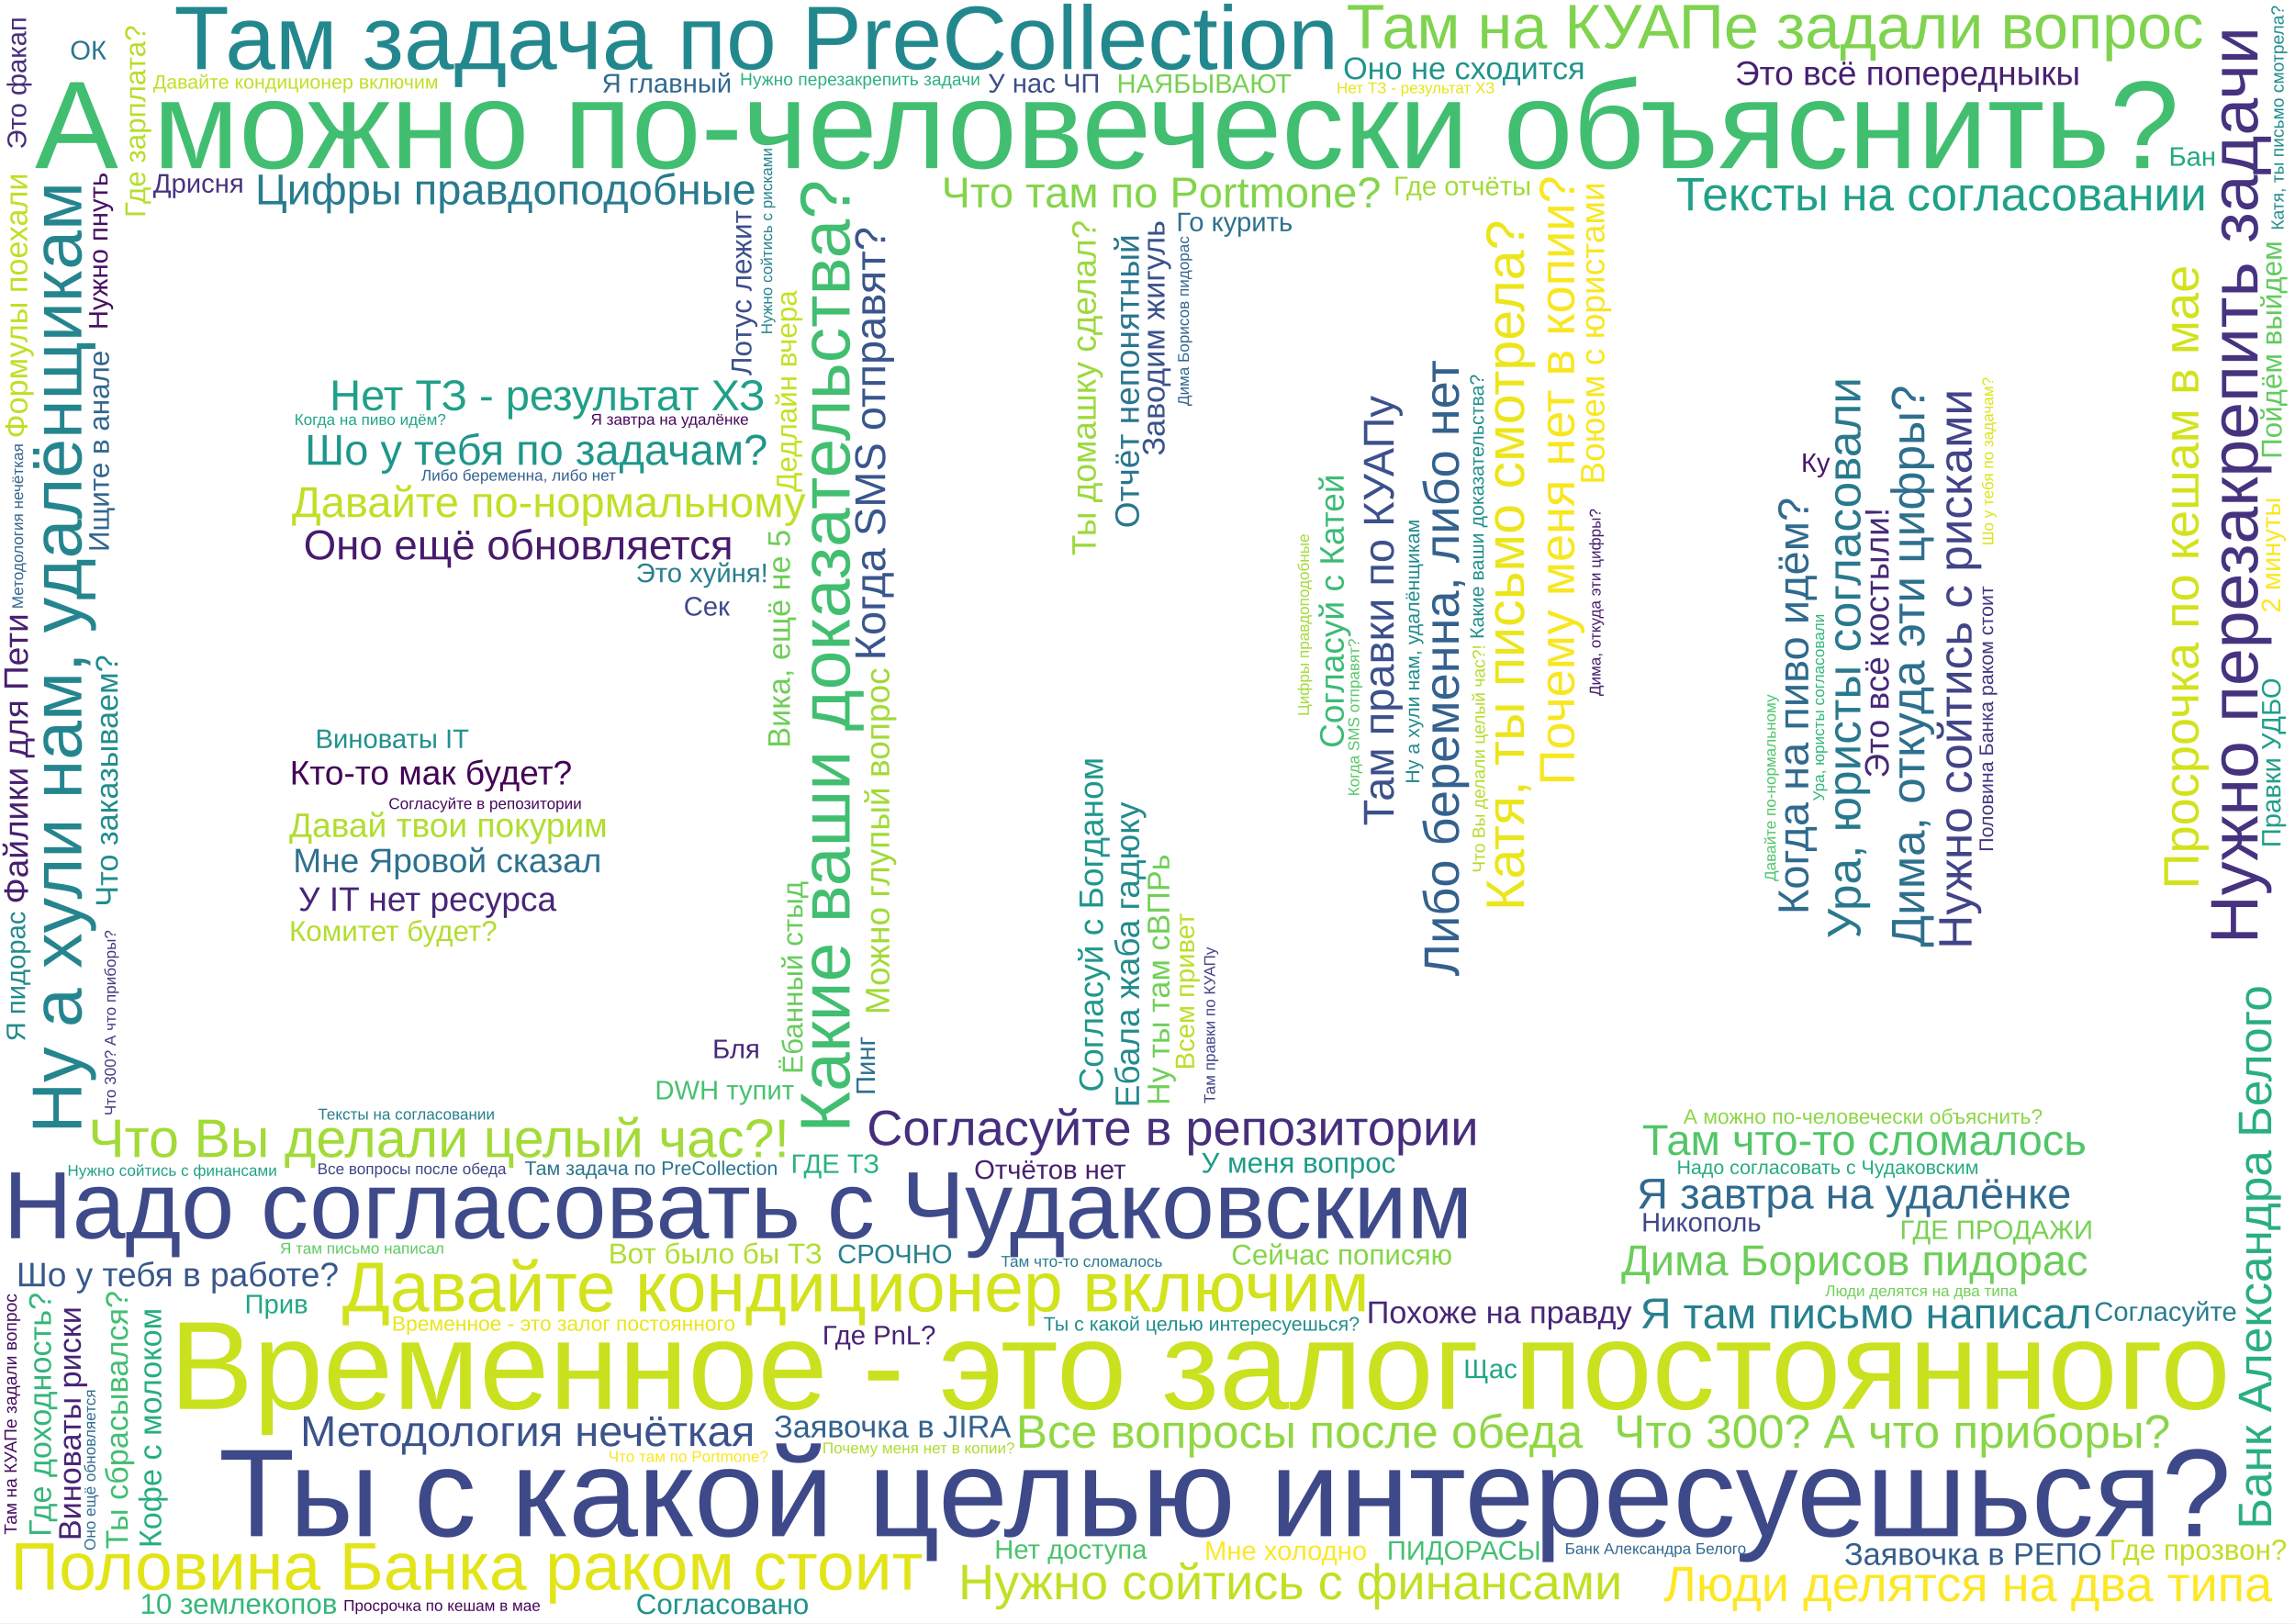
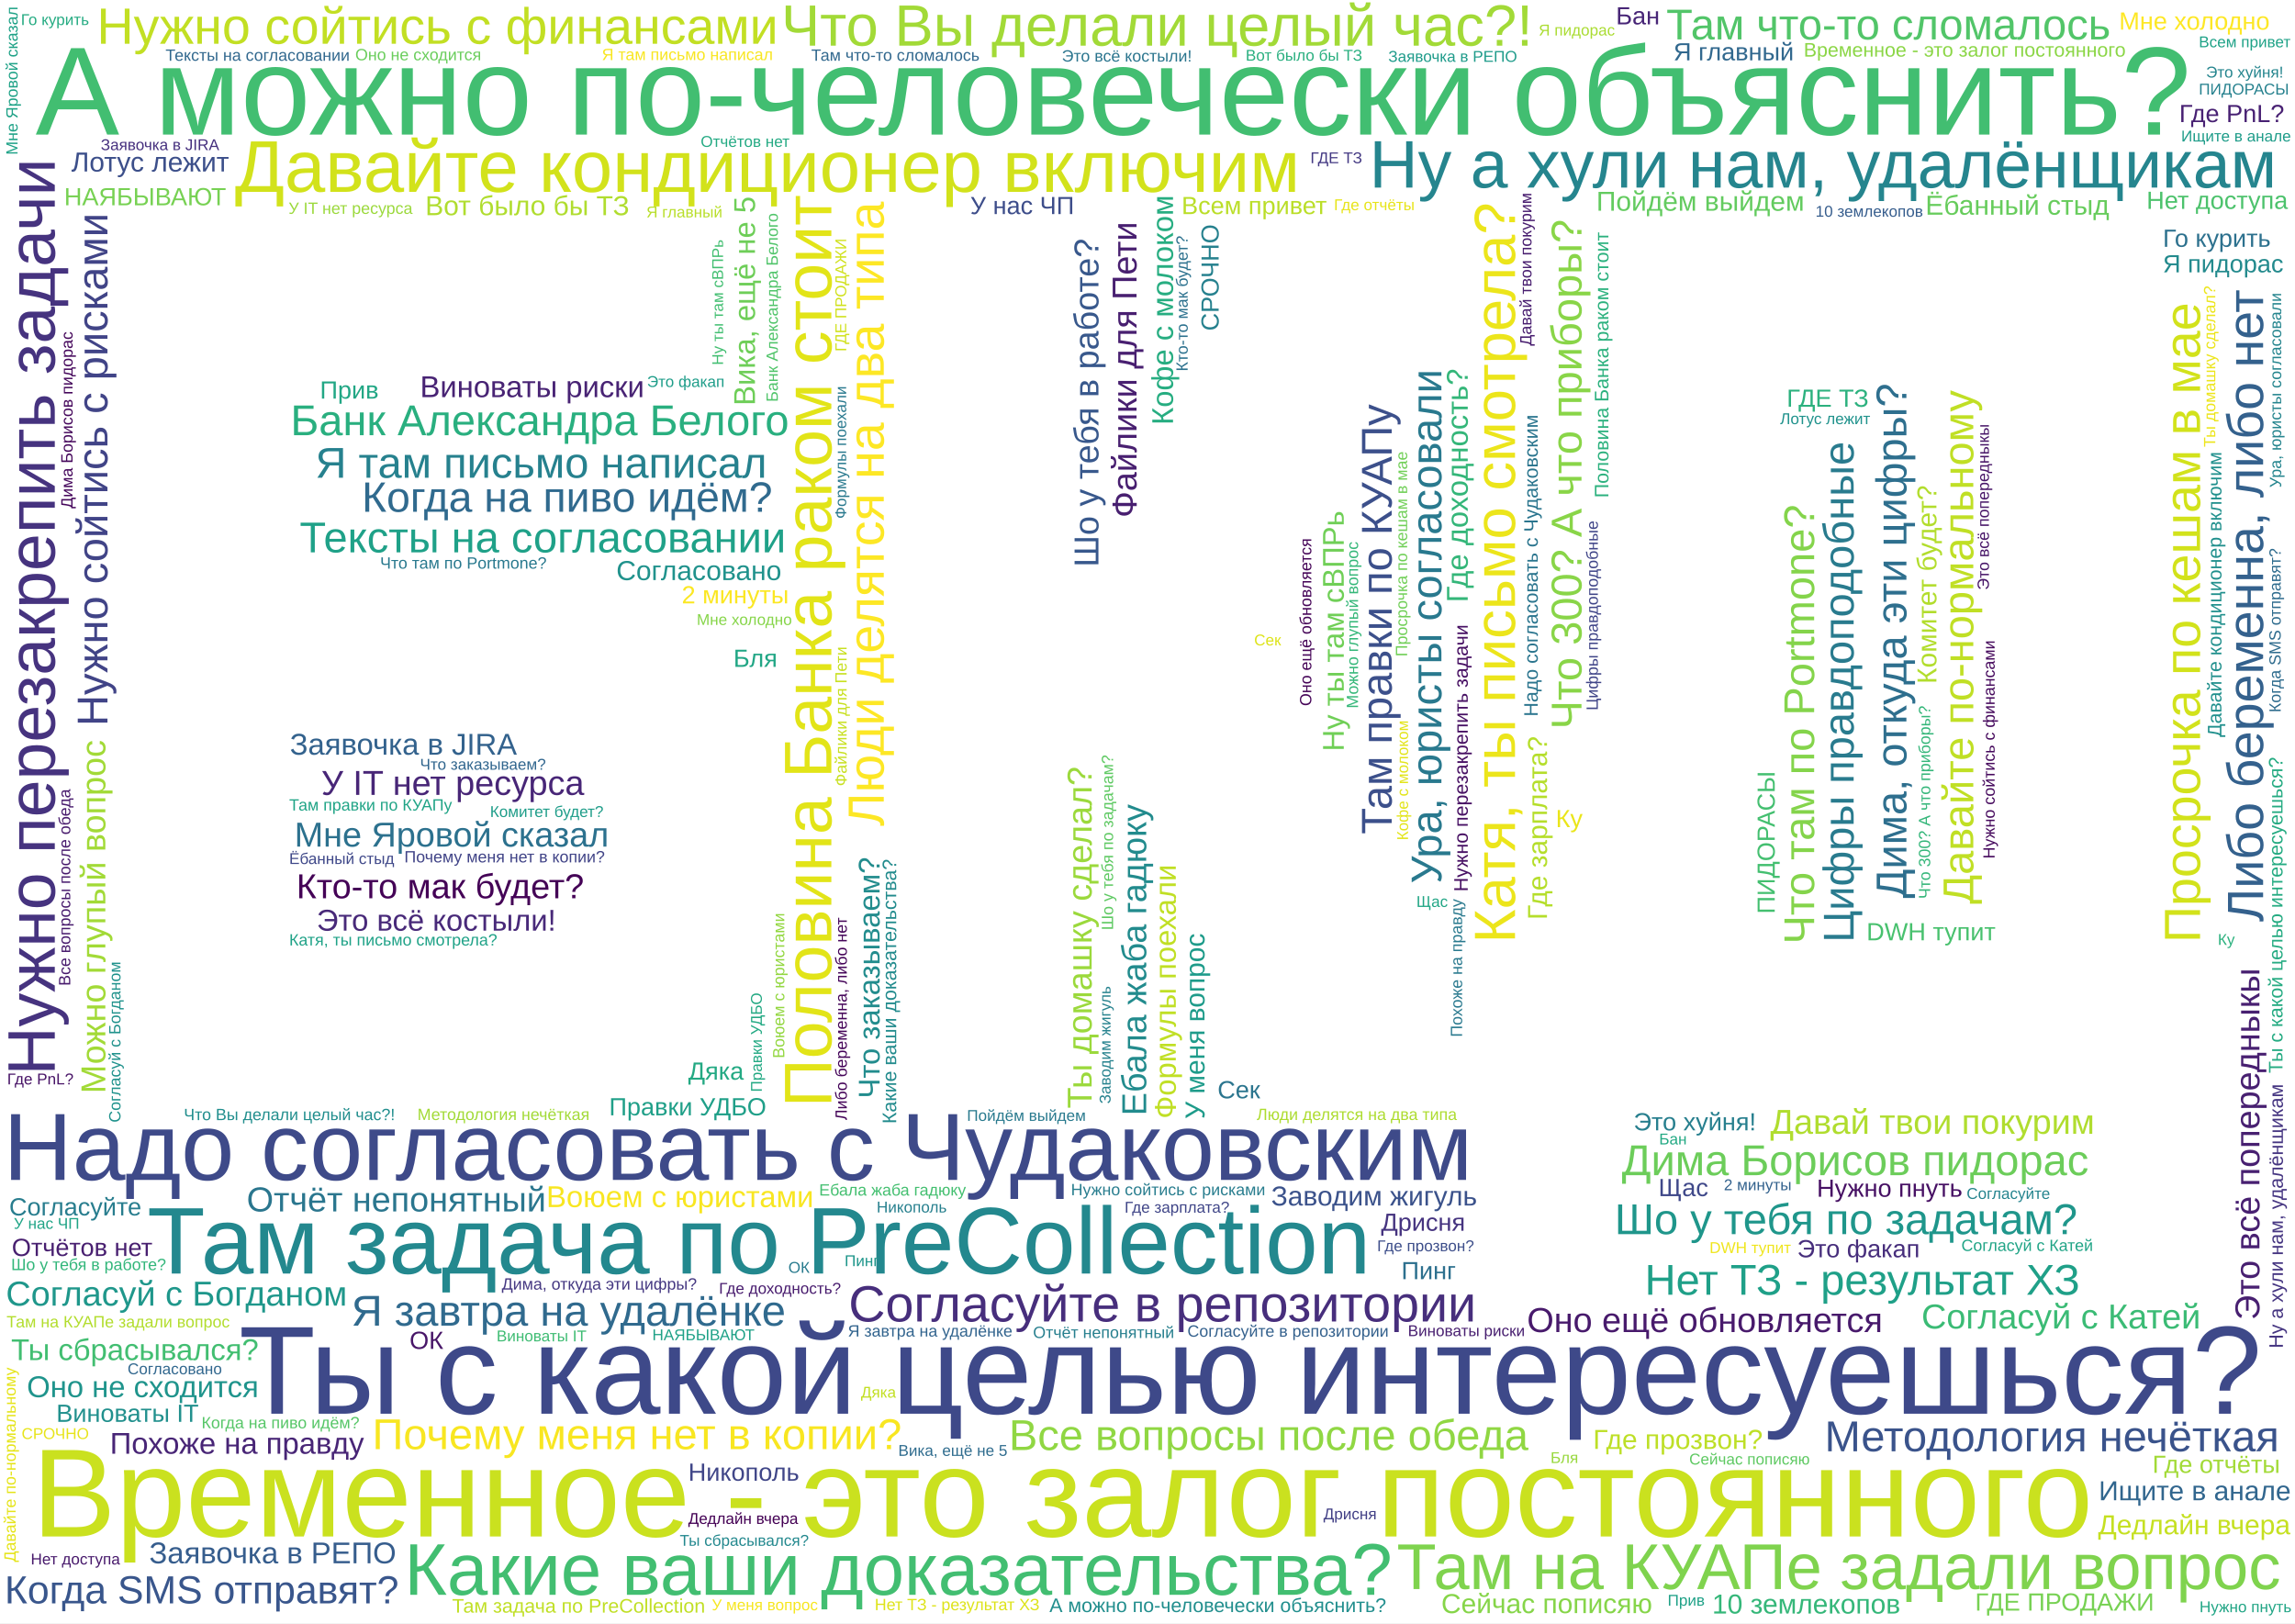
<svg xmlns="http://www.w3.org/2000/svg" width="28064" height="19848">
  <style>text{font-family:'Arial';font-weight:normal;font-style:normal;}</style>
  <rect width="100%" height="100%" style="fill:white" />
-   <text transform="translate(2072,17228)" font-size="1536" style="fill:rgb(202, 225, 31)">Временное - это залог постоянного</text>
-   <text transform="translate(427,2056)" font-size="1528" style="fill:rgb(66, 190, 113)">А можно по-человечески объяснить?</text>
-   <text transform="translate(2672,18784)" font-size="1528" style="fill:rgb(62, 73, 137)">Ты с какой целью интересуешься?</text>
-   <text transform="translate(40,15140)" font-size="1168" style="fill:rgb(62, 74, 137)">Надо согласовать с Чудаковским</text>
-   <text transform="translate(2128,845)" font-size="1104" style="fill:rgb(35, 136, 142)">Там задача по PreCollection</text>
-   <text transform="translate(4184,16035)" font-size="864" style="fill:rgb(210, 226, 27)">Давайте кондиционер включим</text>
-   <text transform="translate(10389,13850) rotate(-90)" font-size="864" style="fill:rgb(66, 190, 113)">Какие ваши доказательства?</text>
-   <text transform="translate(995,13858) rotate(-90)" font-size="864" style="fill:rgb(37, 133, 142)">Ну а хули нам, удалёнщикам</text>
-   <text transform="translate(128,19438)" font-size="824" style="fill:rgb(226, 228, 24)">Половина Банка раком стоит</text>
-   <text transform="translate(27606,11542) rotate(-90)" font-size="824" style="fill:rgb(70, 51, 127)">Нужно перезакрепить задачи</text>
-   <text transform="translate(16464,590)" font-size="768" style="fill:rgb(127, 211, 78)">Там на КУАПе задали вопрос</text>
-   <text transform="translate(1080,14148)" font-size="664" style="fill:rgb(162, 218, 55)">Что Вы делали целый час?!</text>
-   <text transform="translate(18636,11137) rotate(-90)" font-size="664" style="fill:rgb(236, 229, 27)">Катя, ты письмо смотрела?</text>
-   <text transform="translate(11720,19555)" font-size="608" style="fill:rgb(194, 223, 35)">Нужно сойтись с финансами</text>
-   <text transform="translate(10600,14002)" font-size="608" style="fill:rgb(71, 46, 124)">Согласуйте в репозитории</text>
-   <text transform="translate(17838,11938) rotate(-90)" font-size="608" style="fill:rgb(52, 97, 141)">Либо беременна, либо нет</text>
-   <text transform="translate(26883,10871) rotate(-90)" font-size="608" style="fill:rgb(210, 226, 27)">Просрочка по кешам в мае</text>
-   <text transform="translate(20344,19579)" font-size="608" style="fill:rgb(253, 231, 37)">Люди делятся на два типа</text>
-   <text transform="translate(19250,9603) rotate(-90)" font-size="608" style="fill:rgb(248, 230, 33)">Почему меня нет в копии?</text>
-   <text transform="translate(12424,17703)" font-size="576" style="fill:rgb(144, 215, 67)">Все вопросы после обеда</text>
-   <text transform="translate(23532,11580) rotate(-90)" font-size="576" style="fill:rgb(46, 111, 142)">Дима, откуда эти цифры?</text>
-   <text transform="translate(19736,17703)" font-size="576" style="fill:rgb(137, 213, 72)">Что 300? А что приборы?</text>
-   <text transform="translate(22749,11476) rotate(-90)" font-size="576" style="fill:rgb(41, 121, 142)">Ура, юристы согласовали</text>
-   <text transform="translate(24109,11604) rotate(-90)" font-size="576" style="fill:rgb(65, 68, 135)">Нужно сойтись с рисками</text>
-   <text transform="translate(20496,2573)" font-size="576" style="fill:rgb(31, 161, 136)">Тексты на согласовании</text>
-   <text transform="translate(27773,18698) rotate(-90)" font-size="576" style="fill:rgb(41, 175, 127)">Банк Александра Белого</text>
-   <text transform="translate(3568,6322)" font-size="528" style="fill:rgb(192, 223, 37)">Давайте по-нормальному</text>
-   <text transform="translate(4032,5016)" font-size="528" style="fill:rgb(31, 160, 136)">Нет ТЗ - результат ХЗ</text>
-   <text transform="translate(3728,5683)" font-size="528" style="fill:rgb(31, 150, 139)">Шо у тебя по задачам?</text>
-   <text transform="translate(20056,16242)" font-size="528" style="fill:rgb(38, 129, 142)">Я там письмо написал</text>
-   <text transform="translate(11512,2536)" font-size="528" style="fill:rgb(132, 212, 75)">Что там по Portmone?</text>
-   <text transform="translate(20080,14122)" font-size="528" style="fill:rgb(82, 197, 105)">Там что-то сломалось</text>
-   <text transform="translate(19824,15594)" font-size="528" style="fill:rgb(108, 205, 90)">Дима Борисов пидорас</text>
-   <text transform="translate(20016,14778)" font-size="528" style="fill:rgb(48, 106, 142)">Я завтра на удалёнке</text>
-   <text transform="translate(3672,17682)" font-size="528" style="fill:rgb(58, 83, 139)">Методология нечёткая</text>
-   <text transform="translate(3120,2499)" font-size="528" style="fill:rgb(41, 123, 142)">Цифры правдоподобные</text>
-   <text transform="translate(17042,10097) rotate(-90)" font-size="528" style="fill:rgb(60, 80, 139)">Там правки по КУАПу</text>
-   <text transform="translate(22112,11182) rotate(-90)" font-size="528" style="fill:rgb(48, 106, 142)">Когда на пиво идём?</text>
-   <text transform="translate(10824,8076) rotate(-90)" font-size="528" style="fill:rgb(57, 86, 140)">Когда SMS отправят?</text>
-   <text transform="translate(3712,6840)" font-size="512" style="fill:rgb(72, 26, 108)">Оно ещё обновляется</text>
-   <text transform="translate(21216,1039)" font-size="416" style="fill:rgb(72, 32, 113)">Это всё попередныкы</text>
-   <text transform="translate(200,15729)" font-size="416" style="fill:rgb(56, 88, 140)">Шо у тебя в работе?</text>
-   <text transform="translate(13487,13354) rotate(-90)" font-size="416" style="fill:rgb(31, 151, 139)">Согласуй с Богданом</text>
-   <text transform="translate(10874,12407) rotate(-90)" font-size="416" style="fill:rgb(162, 218, 55)">Можно глупый вопрос</text>
-   <text transform="translate(13399,6794) rotate(-90)" font-size="416" style="fill:rgb(155, 217, 60)">Ты домашку сделал?</text>
-   <text transform="translate(3536,10234)" font-size="416" style="fill:rgb(176, 221, 47)">Давай твои покурим</text>
-   <text transform="translate(3584,10666)" font-size="416" style="fill:rgb(44, 113, 142)">Мне Яровой сказал</text>
-   <text transform="translate(3544,9593)" font-size="416" style="fill:rgb(68, 2, 86)">Кто-то мак будет?</text>
-   <text transform="translate(13929,13542) rotate(-90)" font-size="416" style="fill:rgb(34, 139, 141)">Ебала жаба гадюку</text>
-   <text transform="translate(3648,11138)" font-size="416" style="fill:rgb(72, 38, 119)">У IT нет ресурса</text>
-   <text transform="translate(13927,6458) rotate(-90)" font-size="416" style="fill:rgb(42, 118, 142)">Отчёт непонятный</text>
-   <text transform="translate(16431,9148) rotate(-90)" font-size="416" style="fill:rgb(59, 187, 117)">Согласуй с Катей</text>
-   <text transform="translate(340,11052) rotate(-90)" font-size="416" style="fill:rgb(72, 31, 112)">Файлики для Пети</text>
-   <text transform="translate(19618,5924) rotate(-90)" font-size="416" style="fill:rgb(248, 230, 33)">Воюем с юристами</text>
-   <text transform="translate(23095,9515) rotate(-90)" font-size="416" style="fill:rgb(72, 41, 121)">Это всё костыли!</text>
-   <text transform="translate(16712,16179)" font-size="384" style="fill:rgb(72, 37, 118)">Похоже на правду</text>
-   <text transform="translate(16424,968)" font-size="384" style="fill:rgb(31, 148, 140)">Оно не сходится</text>
-   <text transform="translate(1562,18942) rotate(-90)" font-size="384" style="fill:rgb(66, 190, 113)">Ты сбрасывался?</text>
-   <text transform="translate(22552,19136)" font-size="384" style="fill:rgb(54, 93, 141)">Заявочка в РЕПО</text>
-   <text transform="translate(9464,17576)" font-size="384" style="fill:rgb(51, 98, 141)">Заявочка в JIRA</text>
-   <text transform="translate(623,18789) rotate(-90)" font-size="384" style="fill:rgb(52, 182, 121)">Где доходность?</text>
-   <text transform="translate(1439,11087) rotate(-90)" font-size="384" style="fill:rgb(34, 140, 141)">Что заказываем?</text>
-   <text transform="translate(14299,13516) rotate(-90)" font-size="384" style="fill:rgb(112, 207, 87)">Ну ты там сВПРь</text>
-   <text transform="translate(333,5360) rotate(-90)" font-size="384" style="fill:rgb(192, 223, 37)">Формулы поехали</text>
-   <text transform="translate(987,18838) rotate(-90)" font-size="384" style="fill:rgb(72, 35, 116)">Виноваты риски</text>
-   <text transform="translate(1971,18928) rotate(-90)" font-size="384" style="fill:rgb(39, 173, 129)">Кофе с молоком</text>
-   <text transform="translate(9659,9146) rotate(-90)" font-size="384" style="fill:rgb(110, 206, 88)">Вика, ещё не 5</text>
-   <text transform="translate(14240,5574) rotate(-90)" font-size="384" style="fill:rgb(59, 82, 139)">Заводим жигуль</text>
-   <text transform="translate(3536,11506)" font-size="352" style="fill:rgb(178, 221, 45)">Комитет будет?</text>
-   <text transform="translate(15056,15464)" font-size="352" style="fill:rgb(134, 213, 73)">Сейчас пописяю</text>
-   <text transform="translate(7440,15450)" font-size="352" style="fill:rgb(176, 221, 47)">Вот было бы ТЗ</text>
-   <text transform="translate(1712,19733)" font-size="352" style="fill:rgb(53, 183, 121)">10 землекопов</text>
-   <text transform="translate(1332,6747) rotate(-90)" font-size="352" style="fill:rgb(49, 102, 142)">Ищите в анале</text>
-   <text transform="translate(9740,6015) rotate(-90)" font-size="352" style="fill:rgb(197, 224, 33)">Дедлайн вчера</text>
-   <text transform="translate(27900,5611) rotate(-90)" font-size="352" style="fill:rgb(99, 203, 95)">Пойдём выйдем</text>
-   <text transform="translate(14688,14340)" font-size="352" style="fill:rgb(30, 155, 138)">У меня вопрос</text>
-   <text transform="translate(1776,2660) rotate(-90)" font-size="352" style="fill:rgb(181, 222, 43)">Где зарплата?</text>
-   <text transform="translate(9814,13132) rotate(-90)" font-size="352" style="fill:rgb(103, 204, 92)">Ёбанный стыд</text>
-   <text transform="translate(25792,19072)" font-size="352" style="fill:rgb(189, 223, 38)">Где прозвон?</text>
-   <text transform="translate(7776,19736)" font-size="352" style="fill:rgb(32, 146, 140)">Согласовано</text>
-   <text transform="translate(9188,4592) rotate(-90)" font-size="352" style="fill:rgb(60, 79, 138)">Лотус лежит</text>
-   <text transform="translate(23232,15151)" font-size="328" style="fill:rgb(119, 209, 83)">ГДЕ ПРОДАЖИ</text>
-   <text transform="translate(12160,19059)" font-size="328" style="fill:rgb(76, 194, 108)">Нет доступа</text>
-   <text transform="translate(3856,9147)" font-size="328" style="fill:rgb(33, 144, 141)">Виноваты IT</text>
-   <text transform="translate(11912,14415)" font-size="328" style="fill:rgb(72, 31, 112)">Отчётов нет</text>
-   <text transform="translate(14728,19075)" font-size="328" style="fill:rgb(253, 231, 37)">Мне холодно</text>
-   <text transform="translate(14603,13083) rotate(-90)" font-size="328" style="fill:rgb(186, 222, 40)">Всем привет</text>
-   <text transform="translate(27887,10364) rotate(-90)" font-size="328" style="fill:rgb(31, 159, 136)">Правки УДБО</text>
-   <text transform="translate(1315,4031) rotate(-90)" font-size="328" style="fill:rgb(71, 17, 100)">Нужно пнуть</text>
-   <text transform="translate(25608,16151)" font-size="328" style="fill:rgb(40, 125, 142)">Согласуйте</text>
-   <text transform="translate(7776,7119)" font-size="328" style="fill:rgb(39, 127, 142)">Это хуйня!</text>
-   <text transform="translate(17040,2387)" font-size="328" style="fill:rgb(162, 218, 55)">Где отчёты</text>
-   <text transform="translate(13656,1135)" font-size="328" style="fill:rgb(119, 209, 83)">НАЯБЫВАЮТ</text>
-   <text transform="translate(8008,13443)" font-size="328" style="fill:rgb(72, 193, 110)">DWH тупит</text>
-   <text transform="translate(14384,2827)" font-size="328" style="fill:rgb(45, 113, 142)">Го курить</text>
-   <text transform="translate(307,12734) rotate(-90)" font-size="328" style="fill:rgb(35, 138, 141)">Я пидорас</text>
-   <text transform="translate(7360,1131)" font-size="328" style="fill:rgb(49, 104, 142)">Я главный</text>
-   <text transform="translate(319,1824) rotate(-90)" font-size="328" style="fill:rgb(71, 46, 124)">Это факап</text>
-   <text transform="translate(16960,19071)" font-size="328" style="fill:rgb(68, 191, 112)">ПИДОРАСЫ</text>
-   <text transform="translate(10056,16439)" font-size="328" style="fill:rgb(72, 33, 115)">Где PnL?</text>
-   <text transform="translate(12080,1131)" font-size="328" style="fill:rgb(61, 77, 138)">У нас ЧП</text>
-   <text transform="translate(20072,15059)" font-size="328" style="fill:rgb(64, 70, 136)">Никополь</text>
-   <text transform="translate(27884,7493) rotate(-90)" font-size="328" style="fill:rgb(251, 231, 35)">2 минуты</text>
-   <text transform="translate(9672,14343)" font-size="328" style="fill:rgb(44, 177, 126)">ГДЕ ТЗ</text>
-   <text transform="translate(1872,2355)" font-size="328" style="fill:rgb(70, 52, 128)">Дрисня</text>
-   <text transform="translate(10240,15447)" font-size="328" style="fill:rgb(38, 129, 142)">СРОЧНО</text>
-   <text transform="translate(2992,16059)" font-size="328" style="fill:rgb(34, 167, 133)">Прив</text>
-   <text transform="translate(10699,13392) rotate(-90)" font-size="328" style="fill:rgb(45, 112, 142)">Пинг</text>
-   <text transform="translate(26520,2027)" font-size="328" style="fill:rgb(35, 169, 131)">Бан</text>
-   <text transform="translate(8712,12939)" font-size="328" style="fill:rgb(72, 38, 119)">Бля</text>
-   <text transform="translate(17896,16851)" font-size="328" style="fill:rgb(33, 166, 133)">Щас</text>
-   <text transform="translate(8360,7527)" font-size="328" style="fill:rgb(63, 72, 137)">Сек</text>
-   <text transform="translate(856,727)" font-size="328" style="fill:rgb(43, 117, 142)">ОК</text>
-   <text transform="translate(22024,5771)" font-size="328" style="fill:rgb(72, 22, 104)">Ку</text>
-   <text transform="translate(4792,16272)" font-size="256" style="fill:rgb(234, 229, 26)">Временное - это залог постоянного</text>
-   <text transform="translate(20585,13741)" font-size="256" style="fill:rgb(139, 214, 70)">А можно по-человечески объяснить?</text>
-   <text transform="translate(12760,16271)" font-size="240" style="fill:rgb(33, 142, 141)">Ты с какой целью интересуешься?</text>
-   <text transform="translate(20504,14356)" font-size="240" style="fill:rgb(37, 171, 130)">Надо согласовать с Чудаковским</text>
-   <text transform="translate(6416,14367)" font-size="240" style="fill:rgb(43, 117, 142)">Там задача по PreCollection</text>
-   <text transform="translate(1872,1084)" font-size="240" style="fill:rgb(192, 223, 37)">Давайте кондиционер включим</text>
-   <text transform="translate(18143,7813) rotate(-90)" font-size="240" style="fill:rgb(33, 144, 141)">Какие ваши доказательства?</text>
-   <text transform="translate(17356,9583) rotate(-90)" font-size="240" style="fill:rgb(34, 139, 141)">Ну а хули нам, удалёнщикам</text>
-   <text transform="translate(24372,10415) rotate(-90)" font-size="240" style="fill:rgb(69, 53, 129)">Половина Банка раком стоит</text>
-   <text transform="translate(9048,1043)" font-size="216" style="fill:rgb(44, 177, 126)">Нужно перезакрепить задачи</text>
-   <text transform="translate(203,18766) rotate(-90)" font-size="216" style="fill:rgb(71, 16, 99)">Там на КУАПе задали вопрос</text>
-   <text transform="translate(18157,10672) rotate(-90)" font-size="216" style="fill:rgb(178, 221, 45)">Что Вы делали целый час?!</text>
-   <text transform="translate(27925,2814) rotate(-90)" font-size="216" style="fill:rgb(33, 142, 141)">Катя, ты письмо смотрела?</text>
-   <text transform="translate(824,14378)" font-size="192" style="fill:rgb(31, 162, 135)">Нужно сойтись с финансами</text>
-   <text transform="translate(4752,9892)" font-size="192" style="fill:rgb(70, 10, 93)">Согласуйте в репозитории</text>
-   <text transform="translate(5152,5878)" font-size="192" style="fill:rgb(52, 97, 141)">Либо беременна, либо нет</text>
-   <text transform="translate(4200,19698)" font-size="192" style="fill:rgb(69, 5, 89)">Просрочка по кешам в мае</text>
-   <text transform="translate(22320,15850)" font-size="192" style="fill:rgb(112, 207, 87)">Люди делятся на два типа</text>
-   <text transform="translate(10056,17772)" font-size="192" style="fill:rgb(173, 220, 48)">Почему меня нет в копии?</text>
-   <text transform="translate(3880,14358)" font-size="192" style="fill:rgb(65, 68, 135)">Все вопросы после обеда</text>
-   <text transform="translate(19572,8510) rotate(-90)" font-size="192" style="fill:rgb(72, 27, 109)">Дима, откуда эти цифры?</text>
-   <text transform="translate(1414,13641) rotate(-90)" font-size="192" style="fill:rgb(69, 56, 130)">Что 300? А что приборы?</text>
-   <text transform="translate(22306,9794) rotate(-90)" font-size="192" style="fill:rgb(52, 182, 121)">Ура, юристы согласовали</text>
-   <text transform="translate(9442,4089) rotate(-90)" font-size="192" style="fill:rgb(37, 133, 142)">Нужно сойтись с рисками</text>
-   <text transform="translate(3888,13690)" font-size="192" style="fill:rgb(40, 125, 142)">Тексты на согласовании</text>
-   <text transform="translate(19136,19002)" font-size="192" style="fill:rgb(49, 104, 142)">Банк Александра Белого</text>
-   <text transform="translate(21714,10776) rotate(-90)" font-size="192" style="fill:rgb(80, 196, 106)">Давайте по-нормальному</text>
-   <text transform="translate(16344,1140)" font-size="192" style="fill:rgb(229, 228, 25)">Нет ТЗ - результат ХЗ</text>
-   <text transform="translate(24374,6671) rotate(-90)" font-size="192" style="fill:rgb(221, 227, 24)">Шо у тебя по задачам?</text>
-   <text transform="translate(3424,15330)" font-size="192" style="fill:rgb(94, 201, 98)">Я там письмо написал</text>
-   <text transform="translate(7440,17876)" font-size="192" style="fill:rgb(248, 230, 33)">Что там по Portmone?</text>
-   <text transform="translate(12240,15490)" font-size="192" style="fill:rgb(41, 121, 142)">Там что-то сломалось</text>
-   <text transform="translate(14538,4963) rotate(-90)" font-size="192" style="fill:rgb(49, 104, 142)">Дима Борисов пидорас</text>
-   <text transform="translate(7224,5194)" font-size="192" style="fill:rgb(70, 8, 92)">Я завтра на удалёнке</text>
-   <text transform="translate(282,7445) rotate(-90)" font-size="192" style="fill:rgb(50, 100, 142)">Методология нечёткая</text>
-   <text transform="translate(16006,8755) rotate(-90)" font-size="192" style="fill:rgb(162, 218, 55)">Цифры правдоподобные</text>
-   <text transform="translate(14858,13493) rotate(-90)" font-size="192" style="fill:rgb(64, 69, 136)">Там правки по КУАПу</text>
-   <text transform="translate(3600,5196)" font-size="192" style="fill:rgb(32, 164, 134)">Когда на пиво идём?</text>
-   <text transform="translate(16620,9736) rotate(-90)" font-size="192" style="fill:rgb(86, 198, 103)">Когда SMS отправят?</text>
-   <text transform="translate(1166,18959) rotate(-90)" font-size="192" style="fill:rgb(47, 108, 142)">Оно ещё обновляется</text>
+   <text transform="translate(392,18788)" font-size="1536" style="fill:rgb(202, 225, 31)">Временное - это залог постоянного</text>
+   <text transform="translate(435,1646)" font-size="1536" style="fill:rgb(66, 190, 113)">А можно по-человечески объяснить?</text>
+   <text transform="translate(2920,17287)" font-size="1536" style="fill:rgb(62, 73, 137)">Ты с какой целью интересуешься?</text>
+   <text transform="translate(40,14428)" font-size="1168" style="fill:rgb(62, 74, 137)">Надо согласовать с Чудаковским</text>
+   <text transform="translate(1800,15573)" font-size="1160" style="fill:rgb(35, 136, 142)">Там задача по PreCollection</text>
+   <text transform="translate(2872,2346)" font-size="896" style="fill:rgb(210, 226, 27)">Давайте кондиционер включим</text>
+   <text transform="translate(4944,19501)" font-size="896" style="fill:rgb(66, 190, 113)">Какие ваши доказательства?</text>
+   <text transform="translate(16744,2294)" font-size="824" style="fill:rgb(37, 133, 142)">Ну а хули нам, удалёнщикам</text>
+   <text transform="translate(10166,13539) rotate(-90)" font-size="824" style="fill:rgb(226, 228, 24)">Половина Банка раком стоит</text>
+   <text transform="translate(670,13150) rotate(-90)" font-size="824" style="fill:rgb(70, 51, 127)">Нужно перезакрепить задачи</text>
+   <text transform="translate(17080,19431)" font-size="792" style="fill:rgb(127, 211, 78)">Там на КУАПе задали вопрос</text>
+   <text transform="translate(9552,558)" font-size="712" style="fill:rgb(162, 218, 55)">Что Вы делали целый час?!</text>
+   <text transform="translate(18526,11533) rotate(-90)" font-size="712" style="fill:rgb(236, 229, 27)">Катя, ты письмо смотрела?</text>
+   <text transform="translate(1184,535)" font-size="624" style="fill:rgb(194, 223, 35)">Нужно сойтись с финансами</text>
+   <text transform="translate(10376,16159)" font-size="624" style="fill:rgb(71, 46, 124)">Согласуйте в репозитории</text>
+   <text transform="translate(27674,11273) rotate(-90)" font-size="624" style="fill:rgb(52, 97, 141)">Либо беременна, либо нет</text>
+   <text transform="translate(26903,11528) rotate(-90)" font-size="624" style="fill:rgb(210, 226, 27)">Просрочка по кешам в мае</text>
+   <text transform="translate(10807,10103) rotate(-90)" font-size="624" style="fill:rgb(253, 231, 37)">Люди делятся на два типа</text>
+   <text transform="translate(4552,17720)" font-size="528" style="fill:rgb(248, 230, 33)">Почему меня нет в копии?</text>
+   <text transform="translate(12336,17731)" font-size="528" style="fill:rgb(144, 215, 67)">Все вопросы после обеда</text>
+   <text transform="translate(23312,10984) rotate(-90)" font-size="528" style="fill:rgb(46, 111, 142)">Дима, откуда эти цифры?</text>
+   <text transform="translate(19339,8918) rotate(-90)" font-size="528" style="fill:rgb(137, 213, 72)">Что 300? А что приборы?</text>
+   <text transform="translate(17626,10804) rotate(-90)" font-size="528" style="fill:rgb(41, 121, 142)">Ура, юристы согласовали</text>
+   <text transform="translate(1314,8879) rotate(-90)" font-size="528" style="fill:rgb(65, 68, 135)">Нужно сойтись с рисками</text>
+   <text transform="translate(3664,6754)" font-size="528" style="fill:rgb(31, 161, 136)">Тексты на согласовании</text>
+   <text transform="translate(3552,5322)" font-size="528" style="fill:rgb(41, 175, 127)">Банк Александра Белого</text>
+   <text transform="translate(24130,11054) rotate(-90)" font-size="528" style="fill:rgb(192, 223, 37)">Давайте по-нормальному</text>
+   <text transform="translate(20112,15832)" font-size="528" style="fill:rgb(31, 160, 136)">Нет ТЗ - результат ХЗ</text>
+   <text transform="translate(19744,15091)" font-size="528" style="fill:rgb(31, 150, 139)">Шо у тебя по задачам?</text>
+   <text transform="translate(3856,5842)" font-size="528" style="fill:rgb(38, 129, 142)">Я там письмо написал</text>
+   <text transform="translate(22184,11545) rotate(-90)" font-size="528" style="fill:rgb(132, 212, 75)">Что там по Portmone?</text>
+   <text transform="translate(20376,482)" font-size="528" style="fill:rgb(82, 197, 105)">Там что-то сломалось</text>
+   <text transform="translate(19832,14370)" font-size="528" style="fill:rgb(108, 205, 90)">Дима Борисов пидорас</text>
+   <text transform="translate(4296,16210)" font-size="528" style="fill:rgb(48, 106, 142)">Я завтра на удалёнке</text>
+   <text transform="translate(22312,17746)" font-size="528" style="fill:rgb(58, 83, 139)">Методология нечёткая</text>
+   <text transform="translate(22667,11524) rotate(-90)" font-size="528" style="fill:rgb(41, 123, 142)">Цифры правдоподобные</text>
+   <text transform="translate(17018,10201) rotate(-90)" font-size="528" style="fill:rgb(60, 80, 139)">Там правки по КУАПу</text>
+   <text transform="translate(4424,6258)" font-size="520" style="fill:rgb(48, 106, 142)">Когда на пиво идём?</text>
+   <text transform="translate(56,19606)" font-size="480" style="fill:rgb(57, 86, 140)">Когда SMS отправят?</text>
+   <text transform="translate(18672,16288)" font-size="424" style="fill:rgb(72, 26, 108)">Оно ещё обновляется</text>
+   <text transform="translate(27629,16141) rotate(-90)" font-size="424" style="fill:rgb(72, 32, 113)">Это всё попередныкы</text>
+   <text transform="translate(13432,6934) rotate(-90)" font-size="424" style="fill:rgb(56, 88, 140)">Шо у тебя в работе?</text>
+   <text transform="translate(72,15965)" font-size="424" style="fill:rgb(31, 151, 139)">Согласуй с Богданом</text>
+   <text transform="translate(1288,13372) rotate(-90)" font-size="424" style="fill:rgb(162, 218, 55)">Можно глупый вопрос</text>
+   <text transform="translate(13349,13554) rotate(-90)" font-size="424" style="fill:rgb(155, 217, 60)">Ты домашку сделал?</text>
+   <text transform="translate(21648,13864)" font-size="424" style="fill:rgb(176, 221, 47)">Давай твои покурим</text>
+   <text transform="translate(3600,10352)" font-size="424" style="fill:rgb(44, 113, 142)">Мне Яровой сказал</text>
+   <text transform="translate(3624,10984)" font-size="424" style="fill:rgb(68, 2, 86)">Кто-то мак будет?</text>
+   <text transform="translate(14016,13642) rotate(-90)" font-size="424" style="fill:rgb(34, 139, 141)">Ебала жаба гадюку</text>
+   <text transform="translate(3928,9720)" font-size="424" style="fill:rgb(72, 38, 119)">У IT нет ресурса</text>
+   <text transform="translate(3016,14813)" font-size="424" style="fill:rgb(42, 118, 142)">Отчёт непонятный</text>
+   <text transform="translate(23496,16245)" font-size="424" style="fill:rgb(59, 187, 117)">Согласуй с Катей</text>
+   <text transform="translate(13898,6330) rotate(-90)" font-size="424" style="fill:rgb(72, 31, 112)">Файлики для Пети</text>
+   <text transform="translate(6680,14760)" font-size="368" style="fill:rgb(248, 230, 33)">Воюем с юристами</text>
+   <text transform="translate(3872,11380)" font-size="368" style="fill:rgb(72, 41, 121)">Это всё костыли!</text>
+   <text transform="translate(1344,17776)" font-size="368" style="fill:rgb(72, 37, 118)">Похоже на правду</text>
+   <text transform="translate(328,17084)" font-size="368" style="fill:rgb(31, 148, 140)">Оно не сходится</text>
+   <text transform="translate(136,16631)" font-size="368" style="fill:rgb(66, 190, 113)">Ты сбрасывался?</text>
+   <text transform="translate(1824,19116)" font-size="368" style="fill:rgb(54, 93, 141)">Заявочка в РЕПО</text>
+   <text transform="translate(3544,9228)" font-size="368" style="fill:rgb(51, 98, 141)">Заявочка в JIRA</text>
+   <text transform="translate(17948,7367) rotate(-90)" font-size="368" style="fill:rgb(52, 182, 121)">Где доходность?</text>
+   <text transform="translate(10756,13431) rotate(-90)" font-size="368" style="fill:rgb(34, 140, 141)">Что заказываем?</text>
+   <text transform="translate(16432,9188) rotate(-90)" font-size="368" style="fill:rgb(112, 207, 87)">Ну ты там сВПРь</text>
+   <text transform="translate(14378,13680) rotate(-90)" font-size="368" style="fill:rgb(192, 223, 37)">Формулы поехали</text>
+   <text transform="translate(5136,4856)" font-size="368" style="fill:rgb(72, 35, 116)">Виноваты риски</text>
+   <text transform="translate(14344,5196) rotate(-90)" font-size="368" style="fill:rgb(39, 173, 129)">Кофе с молоком</text>
+   <text transform="translate(9232,4960) rotate(-90)" font-size="368" style="fill:rgb(110, 206, 88)">Вика, ещё не 5</text>
+   <text transform="translate(15544,14741)" font-size="336" style="fill:rgb(59, 82, 139)">Заводим жигуль</text>
+   <text transform="translate(23679,8362) rotate(-90)" font-size="336" style="fill:rgb(178, 221, 45)">Комитет будет?</text>
+   <text transform="translate(17624,19725)" font-size="336" style="fill:rgb(134, 213, 73)">Сейчас пописяю</text>
+   <text transform="translate(5200,2631)" font-size="336" style="fill:rgb(176, 221, 47)">Вот было бы ТЗ</text>
+   <text transform="translate(20936,19730)" font-size="336" style="fill:rgb(53, 183, 121)">10 землекопов</text>
+   <text transform="translate(25664,18345)" font-size="336" style="fill:rgb(49, 102, 142)">Ищите в анале</text>
+   <text transform="translate(25656,18761)" font-size="336" style="fill:rgb(197, 224, 33)">Дедлайн вчера</text>
+   <text transform="translate(19520,2577)" font-size="336" style="fill:rgb(99, 203, 95)">Пойдём выйдем</text>
+   <text transform="translate(14729,13683) rotate(-90)" font-size="336" style="fill:rgb(30, 155, 138)">У меня вопрос</text>
+   <text transform="translate(18917,11247) rotate(-90)" font-size="336" style="fill:rgb(181, 222, 43)">Где зарплата?</text>
+   <text transform="translate(23544,2625)" font-size="336" style="fill:rgb(103, 204, 92)">Ёбанный стыд</text>
+   <text transform="translate(19480,17717)" font-size="336" style="fill:rgb(189, 223, 38)">Где прозвон?</text>
+   <text transform="translate(7536,7093)" font-size="336" style="fill:rgb(32, 146, 140)">Согласовано</text>
+   <text transform="translate(872,2097)" font-size="336" style="fill:rgb(60, 79, 138)">Лотус лежит</text>
+   <text transform="translate(24152,19694)" font-size="304" style="fill:rgb(119, 209, 83)">ГДЕ ПРОДАЖИ</text>
+   <text transform="translate(26248,2554)" font-size="304" style="fill:rgb(76, 194, 108)">Нет доступа</text>
+   <text transform="translate(688,17386)" font-size="304" style="fill:rgb(33, 144, 141)">Виноваты IT</text>
+   <text transform="translate(144,15358)" font-size="304" style="fill:rgb(72, 31, 112)">Отчётов нет</text>
+   <text transform="translate(25912,362)" font-size="304" style="fill:rgb(253, 231, 37)">Мне холодно</text>
+   <text transform="translate(14448,2618)" font-size="304" style="fill:rgb(186, 222, 40)">Всем привет</text>
+   <text transform="translate(7448,13638)" font-size="304" style="fill:rgb(31, 159, 136)">Правки УДБО</text>
+   <text transform="translate(22216,14634)" font-size="304" style="fill:rgb(71, 17, 100)">Нужно пнуть</text>
+   <text transform="translate(112,14862)" font-size="304" style="fill:rgb(40, 125, 142)">Согласуйте</text>
+   <text transform="translate(19976,13822)" font-size="304" style="fill:rgb(39, 127, 142)">Это хуйня!</text>
+   <text transform="translate(26320,18010)" font-size="304" style="fill:rgb(162, 218, 55)">Где отчёты</text>
+   <text transform="translate(784,2510)" font-size="304" style="fill:rgb(119, 209, 83)">НАЯБЫВАЮТ</text>
+   <text transform="translate(22824,11498)" font-size="304" style="fill:rgb(72, 193, 110)">DWH тупит</text>
+   <text transform="translate(26448,3018)" font-size="304" style="fill:rgb(45, 113, 142)">Го курить</text>
+   <text transform="translate(26448,3330)" font-size="304" style="fill:rgb(35, 138, 141)">Я пидорас</text>
+   <text transform="translate(20464,738)" font-size="304" style="fill:rgb(49, 104, 142)">Я главный</text>
+   <text transform="translate(21976,15374)" font-size="304" style="fill:rgb(71, 46, 124)">Это факап</text>
+   <text transform="translate(21702,11175) rotate(-90)" font-size="304" style="fill:rgb(68, 191, 112)">ПИДОРАСЫ</text>
+   <text transform="translate(26648,1493)" font-size="304" style="fill:rgb(72, 33, 115)">Где PnL?</text>
+   <text transform="translate(11864,2618)" font-size="304" style="fill:rgb(61, 77, 138)">У нас ЧП</text>
+   <text transform="translate(8416,18106)" font-size="304" style="fill:rgb(64, 70, 136)">Никополь</text>
+   <text transform="translate(8336,7378)" font-size="304" style="fill:rgb(251, 231, 35)">2 минуты</text>
+   <text transform="translate(21848,4974)" font-size="304" style="fill:rgb(44, 177, 126)">ГДЕ ТЗ</text>
+   <text transform="translate(16888,15050)" font-size="304" style="fill:rgb(70, 52, 128)">Дрисня</text>
+   <text transform="translate(14902,4046) rotate(-90)" font-size="304" style="fill:rgb(38, 129, 142)">СРОЧНО</text>
+   <text transform="translate(3912,4874)" font-size="304" style="fill:rgb(34, 167, 133)">Прив</text>
+   <text transform="translate(17136,15642)" font-size="304" style="fill:rgb(45, 112, 142)">Пинг</text>
+   <text transform="translate(8416,13202)" font-size="304" style="fill:rgb(35, 169, 131)">Дяка</text>
+   <text transform="translate(19760,298)" font-size="304" style="fill:rgb(72, 38, 119)">Бан</text>
+   <text transform="translate(8968,8154)" font-size="304" style="fill:rgb(33, 166, 133)">Бля</text>
+   <text transform="translate(20280,14626)" font-size="304" style="fill:rgb(63, 72, 137)">Щас</text>
+   <text transform="translate(14888,13430)" font-size="304" style="fill:rgb(43, 117, 142)">Сек</text>
+   <text transform="translate(5008,16494)" font-size="304" style="fill:rgb(72, 22, 104)">ОК</text>
+   <text transform="translate(19024,10114)" font-size="304" style="fill:rgb(234, 229, 26)">Ку</text>
+   <text transform="translate(22056,692)" font-size="240" style="fill:rgb(139, 214, 70)">Временное - это залог постоянного</text>
+   <text transform="translate(12833,19712)" font-size="240" style="fill:rgb(33, 142, 141)">А можно по-человечески объяснить?</text>
+   <text transform="translate(27911,13123) rotate(-90)" font-size="240" style="fill:rgb(37, 171, 130)">Ты с какой целью интересуешься?</text>
+   <text transform="translate(18804,8762) rotate(-90)" font-size="240" style="fill:rgb(43, 117, 142)">Надо согласовать с Чудаковским</text>
+   <text transform="translate(5528,19719)" font-size="240" style="fill:rgb(192, 223, 37)">Там задача по PreCollection</text>
+   <text transform="translate(27164,9013) rotate(-90)" font-size="240" style="fill:rgb(33, 144, 141)">Давайте кондиционер включим</text>
+   <text transform="translate(10959,13741) rotate(-90)" font-size="240" style="fill:rgb(34, 139, 141)">Какие ваши доказательства?</text>
+   <text transform="translate(27916,16487) rotate(-90)" font-size="240" style="fill:rgb(69, 53, 129)">Ну а хули нам, удалёнщикам</text>
+   <text transform="translate(19668,6087) rotate(-90)" font-size="240" style="fill:rgb(44, 177, 126)">Половина Банка раком стоит</text>
+   <text transform="translate(17948,10903) rotate(-90)" font-size="240" style="fill:rgb(71, 16, 99)">Нужно перезакрепить задачи</text>
+   <text transform="translate(80,16231)" font-size="200" style="fill:rgb(178, 221, 45)">Там на КУАПе задали вопрос</text>
+   <text transform="translate(2248,13697)" font-size="200" style="fill:rgb(33, 142, 141)">Что Вы делали целый час?!</text>
+   <text transform="translate(3536,11561)" font-size="200" style="fill:rgb(31, 162, 135)">Катя, ты письмо смотрела?</text>
+   <text transform="translate(24391,10500) rotate(-90)" font-size="200" style="fill:rgb(70, 10, 93)">Нужно сойтись с финансами</text>
+   <text transform="translate(14520,16345)" font-size="200" style="fill:rgb(52, 97, 141)">Согласуйте в репозитории</text>
+   <text transform="translate(10355,13697) rotate(-90)" font-size="200" style="fill:rgb(69, 5, 89)">Либо беременна, либо нет</text>
+   <text transform="translate(17207,8029) rotate(-90)" font-size="200" style="fill:rgb(112, 207, 87)">Просрочка по кешам в мае</text>
+   <text transform="translate(15368,13695)" font-size="200" style="fill:rgb(173, 220, 48)">Люди делятся на два типа</text>
+   <text transform="translate(4944,10545)" font-size="200" style="fill:rgb(65, 68, 135)">Почему меня нет в копии?</text>
+   <text transform="translate(859,12055) rotate(-90)" font-size="200" style="fill:rgb(72, 27, 109)">Все вопросы после обеда</text>
+   <text transform="translate(6136,15769)" font-size="200" style="fill:rgb(69, 56, 130)">Дима, откуда эти цифры?</text>
+   <text transform="translate(23603,10991) rotate(-90)" font-size="200" style="fill:rgb(52, 182, 121)">Что 300? А что приборы?</text>
+   <text transform="translate(27895,5963) rotate(-90)" font-size="200" style="fill:rgb(37, 133, 142)">Ура, юристы согласовали</text>
+   <text transform="translate(13096,14615)" font-size="200" style="fill:rgb(40, 125, 142)">Нужно сойтись с рисками</text>
+   <text transform="translate(2024,743)" font-size="200" style="fill:rgb(49, 104, 142)">Тексты на согласовании</text>
+   <text transform="translate(9511,4915) rotate(-90)" font-size="200" style="fill:rgb(80, 196, 106)">Банк Александра Белого</text>
+   <text transform="translate(191,19101) rotate(-90)" font-size="200" style="fill:rgb(229, 228, 25)">Давайте по-нормальному</text>
+   <text transform="translate(10696,19689)" font-size="200" style="fill:rgb(221, 227, 24)">Нет ТЗ - результат ХЗ</text>
+   <text transform="translate(13611,11374) rotate(-90)" font-size="200" style="fill:rgb(94, 201, 98)">Шо у тебя по задачам?</text>
+   <text transform="translate(7360,735)" font-size="200" style="fill:rgb(248, 230, 33)">Я там письмо написал</text>
+   <text transform="translate(4648,6953)" font-size="200" style="fill:rgb(41, 121, 142)">Что там по Portmone?</text>
+   <text transform="translate(9920,743)" font-size="200" style="fill:rgb(49, 104, 142)">Там что-то сломалось</text>
+   <text transform="translate(887,6217) rotate(-90)" font-size="200" style="fill:rgb(70, 8, 92)">Дима Борисов пидорас</text>
+   <text transform="translate(10368,16343)" font-size="200" style="fill:rgb(50, 100, 142)">Я завтра на удалёнке</text>
+   <text transform="translate(5104,13695)" font-size="200" style="fill:rgb(162, 218, 55)">Методология нечёткая</text>
+   <text transform="translate(19539,8687) rotate(-90)" font-size="200" style="fill:rgb(64, 69, 136)">Цифры правдоподобные</text>
+   <text transform="translate(3536,9911)" font-size="200" style="fill:rgb(32, 164, 134)">Там правки по КУАПу</text>
+   <text transform="translate(2464,17465)" font-size="200" style="fill:rgb(86, 198, 103)">Когда на пиво идём?</text>
+   <text transform="translate(27889,8712) rotate(-90)" font-size="200" style="fill:rgb(47, 108, 142)">Когда SMS отправят?</text>
+   <text transform="translate(16035,8633) rotate(-90)" font-size="200" style="fill:rgb(69, 4, 87)">Оно ещё обновляется</text>
+   <text transform="translate(24321,7215) rotate(-90)" font-size="200" style="fill:rgb(72, 22, 104)">Это всё попередныкы</text>
+   <text transform="translate(136,15531)" font-size="200" style="fill:rgb(50, 182, 122)">Шо у тебя в работе?</text>
+   <text transform="translate(1473,13726) rotate(-90)" font-size="200" style="fill:rgb(32, 146, 140)">Согласуй с Богданом</text>
+   <text transform="translate(16607,8662) rotate(-90)" font-size="200" style="fill:rgb(53, 183, 121)">Можно глупый вопрос</text>
+   <text transform="translate(27089,5467) rotate(-90)" font-size="200" style="fill:rgb(236, 229, 27)">Ты домашку сделал?</text>
+   <text transform="translate(18727,4228) rotate(-90)" font-size="200" style="fill:rgb(72, 29, 111)">Давай твои покурим</text>
+   <text transform="translate(215,1894) rotate(-90)" font-size="200" style="fill:rgb(31, 162, 135)">Мне Яровой сказал</text>
+   <text transform="translate(14523,4541) rotate(-90)" font-size="200" style="fill:rgb(44, 113, 142)">Кто-то мак будет?</text>
+   <text transform="translate(10016,14619)" font-size="200" style="fill:rgb(68, 191, 112)">Ебала жаба гадюку</text>
+   <text transform="translate(3528,2615)" font-size="200" style="fill:rgb(155, 217, 60)">У IT нет ресурса</text>
+   <text transform="translate(12632,16361)" font-size="200" style="fill:rgb(39, 127, 142)">Отчёт непонятный</text>
+   <text transform="translate(23984,15297)" font-size="200" style="fill:rgb(32, 164, 134)">Согласуй с Катей</text>
+   <text transform="translate(10353,9613) rotate(-90)" font-size="200" style="fill:rgb(200, 224, 32)">Файлики для Пети</text>
+   <text transform="translate(9591,12941) rotate(-90)" font-size="200" style="fill:rgb(147, 215, 65)">Воюем с юристами</text>
+   <text transform="translate(12984,753)" font-size="200" style="fill:rgb(43, 117, 142)">Это всё костыли!</text>
+   <text transform="translate(17879,12681) rotate(-90)" font-size="200" style="fill:rgb(41, 121, 142)">Похоже на правду</text>
+   <text transform="translate(4344,737)" font-size="200" style="fill:rgb(105, 205, 91)">Оно не сходится</text>
+   <text transform="translate(8312,18902)" font-size="192" style="fill:rgb(35, 136, 142)">Ты сбрасывался?</text>
+   <text transform="translate(16976,756)" font-size="192" style="fill:rgb(30, 155, 138)">Заявочка в РЕПО</text>
+   <text transform="translate(1232,1836)" font-size="192" style="fill:rgb(70, 48, 126)">Заявочка в JIRA</text>
+   <text transform="translate(8792,15820)" font-size="192" style="fill:rgb(72, 28, 110)">Где доходность?</text>
+   <text transform="translate(5136,9412)" font-size="192" style="fill:rgb(49, 102, 142)">Что заказываем?</text>
+   <text transform="translate(8842,4465) rotate(-90)" font-size="192" style="fill:rgb(66, 190, 113)">Ну ты там сВПРь</text>
+   <text transform="translate(10347,6343) rotate(-90)" font-size="192" style="fill:rgb(41, 121, 142)">Формулы поехали</text>
+   <text transform="translate(17216,16338)" font-size="192" style="fill:rgb(72, 31, 112)">Виноваты риски</text>
+   <text transform="translate(17218,10275) rotate(-90)" font-size="192" style="fill:rgb(226, 228, 24)">Кофе с молоком</text>
+   <text transform="translate(10984,17802)" font-size="192" style="fill:rgb(47, 108, 142)">Вика, ещё не 5</text>
+   <text transform="translate(13580,13497) rotate(-90)" font-size="192" style="fill:rgb(38, 130, 142)">Заводим жигуль</text>
+   <text transform="translate(5992,9990)" font-size="192" style="fill:rgb(30, 157, 137)">Комитет будет?</text>
+   <text transform="translate(20656,17908)" font-size="192" style="fill:rgb(94, 201, 98)">Сейчас пописяю</text>
+   <text transform="translate(15232,742)" font-size="192" style="fill:rgb(41, 175, 127)">Вот было бы ТЗ</text>
+   <text transform="translate(22200,2650)" font-size="192" style="fill:rgb(54, 93, 141)">10 землекопов</text>
+   <text transform="translate(26672,1730)" font-size="192" style="fill:rgb(30, 156, 137)">Ищите в анале</text>
+   <text transform="translate(8416,18634)" font-size="192" style="fill:rgb(68, 1, 84)">Дедлайн вчера</text>
+   <text transform="translate(11824,13706)" font-size="192" style="fill:rgb(41, 122, 142)">Пойдём выйдем</text>
+   <text transform="translate(8704,19690)" font-size="192" style="fill:rgb(246, 230, 32)">У меня вопрос</text>
+   <text transform="translate(13752,14828)" font-size="192" style="fill:rgb(64, 70, 136)">Где зарплата?</text>
+   <text transform="translate(3536,10565)" font-size="192" style="fill:rgb(63, 72, 137)">Ёбанный стыд</text>
+   <text transform="translate(16840,15300)" font-size="192" style="fill:rgb(61, 78, 138)">Где прозвон?</text>
+   <text transform="translate(1560,16804)" font-size="192" style="fill:rgb(49, 103, 142)">Согласовано</text>
+   <text transform="translate(21768,5186)" font-size="192" style="fill:rgb(32, 146, 140)">Лотус лежит</text>
+   <text transform="translate(10348,4299) rotate(-90)" font-size="192" style="fill:rgb(208, 225, 28)">ГДЕ ПРОДАЖИ</text>
+   <text transform="translate(376,19130)" font-size="192" style="fill:rgb(72, 26, 108)">Нет доступа</text>
+   <text transform="translate(6072,16402)" font-size="192" style="fill:rgb(63, 188, 115)">Виноваты IT</text>
+   <text transform="translate(8568,1796)" font-size="192" style="fill:rgb(36, 170, 131)">Отчётов нет</text>
+   <text transform="translate(8520,7642)" font-size="192" style="fill:rgb(134, 213, 73)">Мне холодно</text>
+   <text transform="translate(26888,578)" font-size="192" style="fill:rgb(31, 162, 135)">Всем привет</text>
+   <text transform="translate(9316,13353) rotate(-90)" font-size="192" style="fill:rgb(35, 169, 131)">Правки УДБО</text>
+   <text transform="translate(26896,19714)" font-size="192" style="fill:rgb(33, 165, 133)">Нужно пнуть</text>
+   <text transform="translate(24048,14660)" font-size="192" style="fill:rgb(37, 132, 142)">Согласуйте</text>
+   <text transform="translate(26976,948)" font-size="192" style="fill:rgb(37, 133, 142)">Это хуйня!</text>
+   <text transform="translate(16312,2570)" font-size="192" style="fill:rgb(231, 228, 25)">Где отчёты</text>
+   <text transform="translate(7976,16388)" font-size="192" style="fill:rgb(31, 161, 135)">НАЯБЫВАЮТ</text>
+   <text transform="translate(20904,15322)" font-size="192" style="fill:rgb(239, 229, 28)">DWH тупит</text>
+   <text transform="translate(256,306)" font-size="192" style="fill:rgb(37, 171, 130)">Го курить</text>
+   <text transform="translate(18816,434)" font-size="192" style="fill:rgb(170, 220, 50)">Я пидорас</text>
+   <text transform="translate(7904,2658)" font-size="192" style="fill:rgb(184, 222, 41)">Я главный</text>
+   <text transform="translate(7912,4732)" font-size="192" style="fill:rgb(30, 157, 137)">Это факап</text>
+   <text transform="translate(26888,1156)" font-size="192" style="fill:rgb(38, 129, 142)">ПИДОРАСЫ</text>
+   <text transform="translate(88,13260)" font-size="192" style="fill:rgb(72, 20, 103)">Где PnL?</text>
+   <text transform="translate(168,15026)" font-size="192" style="fill:rgb(32, 164, 134)">У нас ЧП</text>
+   <text transform="translate(10720,14826)" font-size="192" style="fill:rgb(39, 128, 142)">Никополь</text>
+   <text transform="translate(21080,14554)" font-size="192" style="fill:rgb(51, 98, 141)">2 минуты</text>
+   <text transform="translate(16024,1996)" font-size="192" style="fill:rgb(68, 57, 131)">ГДЕ ТЗ</text>
+   <text transform="translate(16184,18578)" font-size="192" style="fill:rgb(66, 64, 134)">Дрисня</text>
+   <text transform="translate(264,17596)" font-size="192" style="fill:rgb(231, 228, 25)">СРОЧНО</text>
+   <text transform="translate(20392,19634)" font-size="192" style="fill:rgb(31, 161, 135)">Прив</text>
+   <text transform="translate(10328,15482)" font-size="192" style="fill:rgb(31, 150, 139)">Пинг</text>
+   <text transform="translate(10528,17090)" font-size="192" style="fill:rgb(194, 223, 35)">Дяка</text>
+   <text transform="translate(20288,13994)" font-size="192" style="fill:rgb(35, 169, 131)">Бан</text>
+   <text transform="translate(18960,17890)" font-size="192" style="fill:rgb(152, 216, 62)">Бля</text>
+   <text transform="translate(17320,11090)" font-size="192" style="fill:rgb(33, 166, 133)">Щас</text>
+   <text transform="translate(15336,7892)" font-size="192" style="fill:rgb(221, 227, 24)">Сек</text>
+   <text transform="translate(9640,15564)" font-size="192" style="fill:rgb(41, 123, 142)">ОК</text>
+   <text transform="translate(27120,11554)" font-size="192" style="fill:rgb(44, 177, 126)">Ку</text>
</svg>
